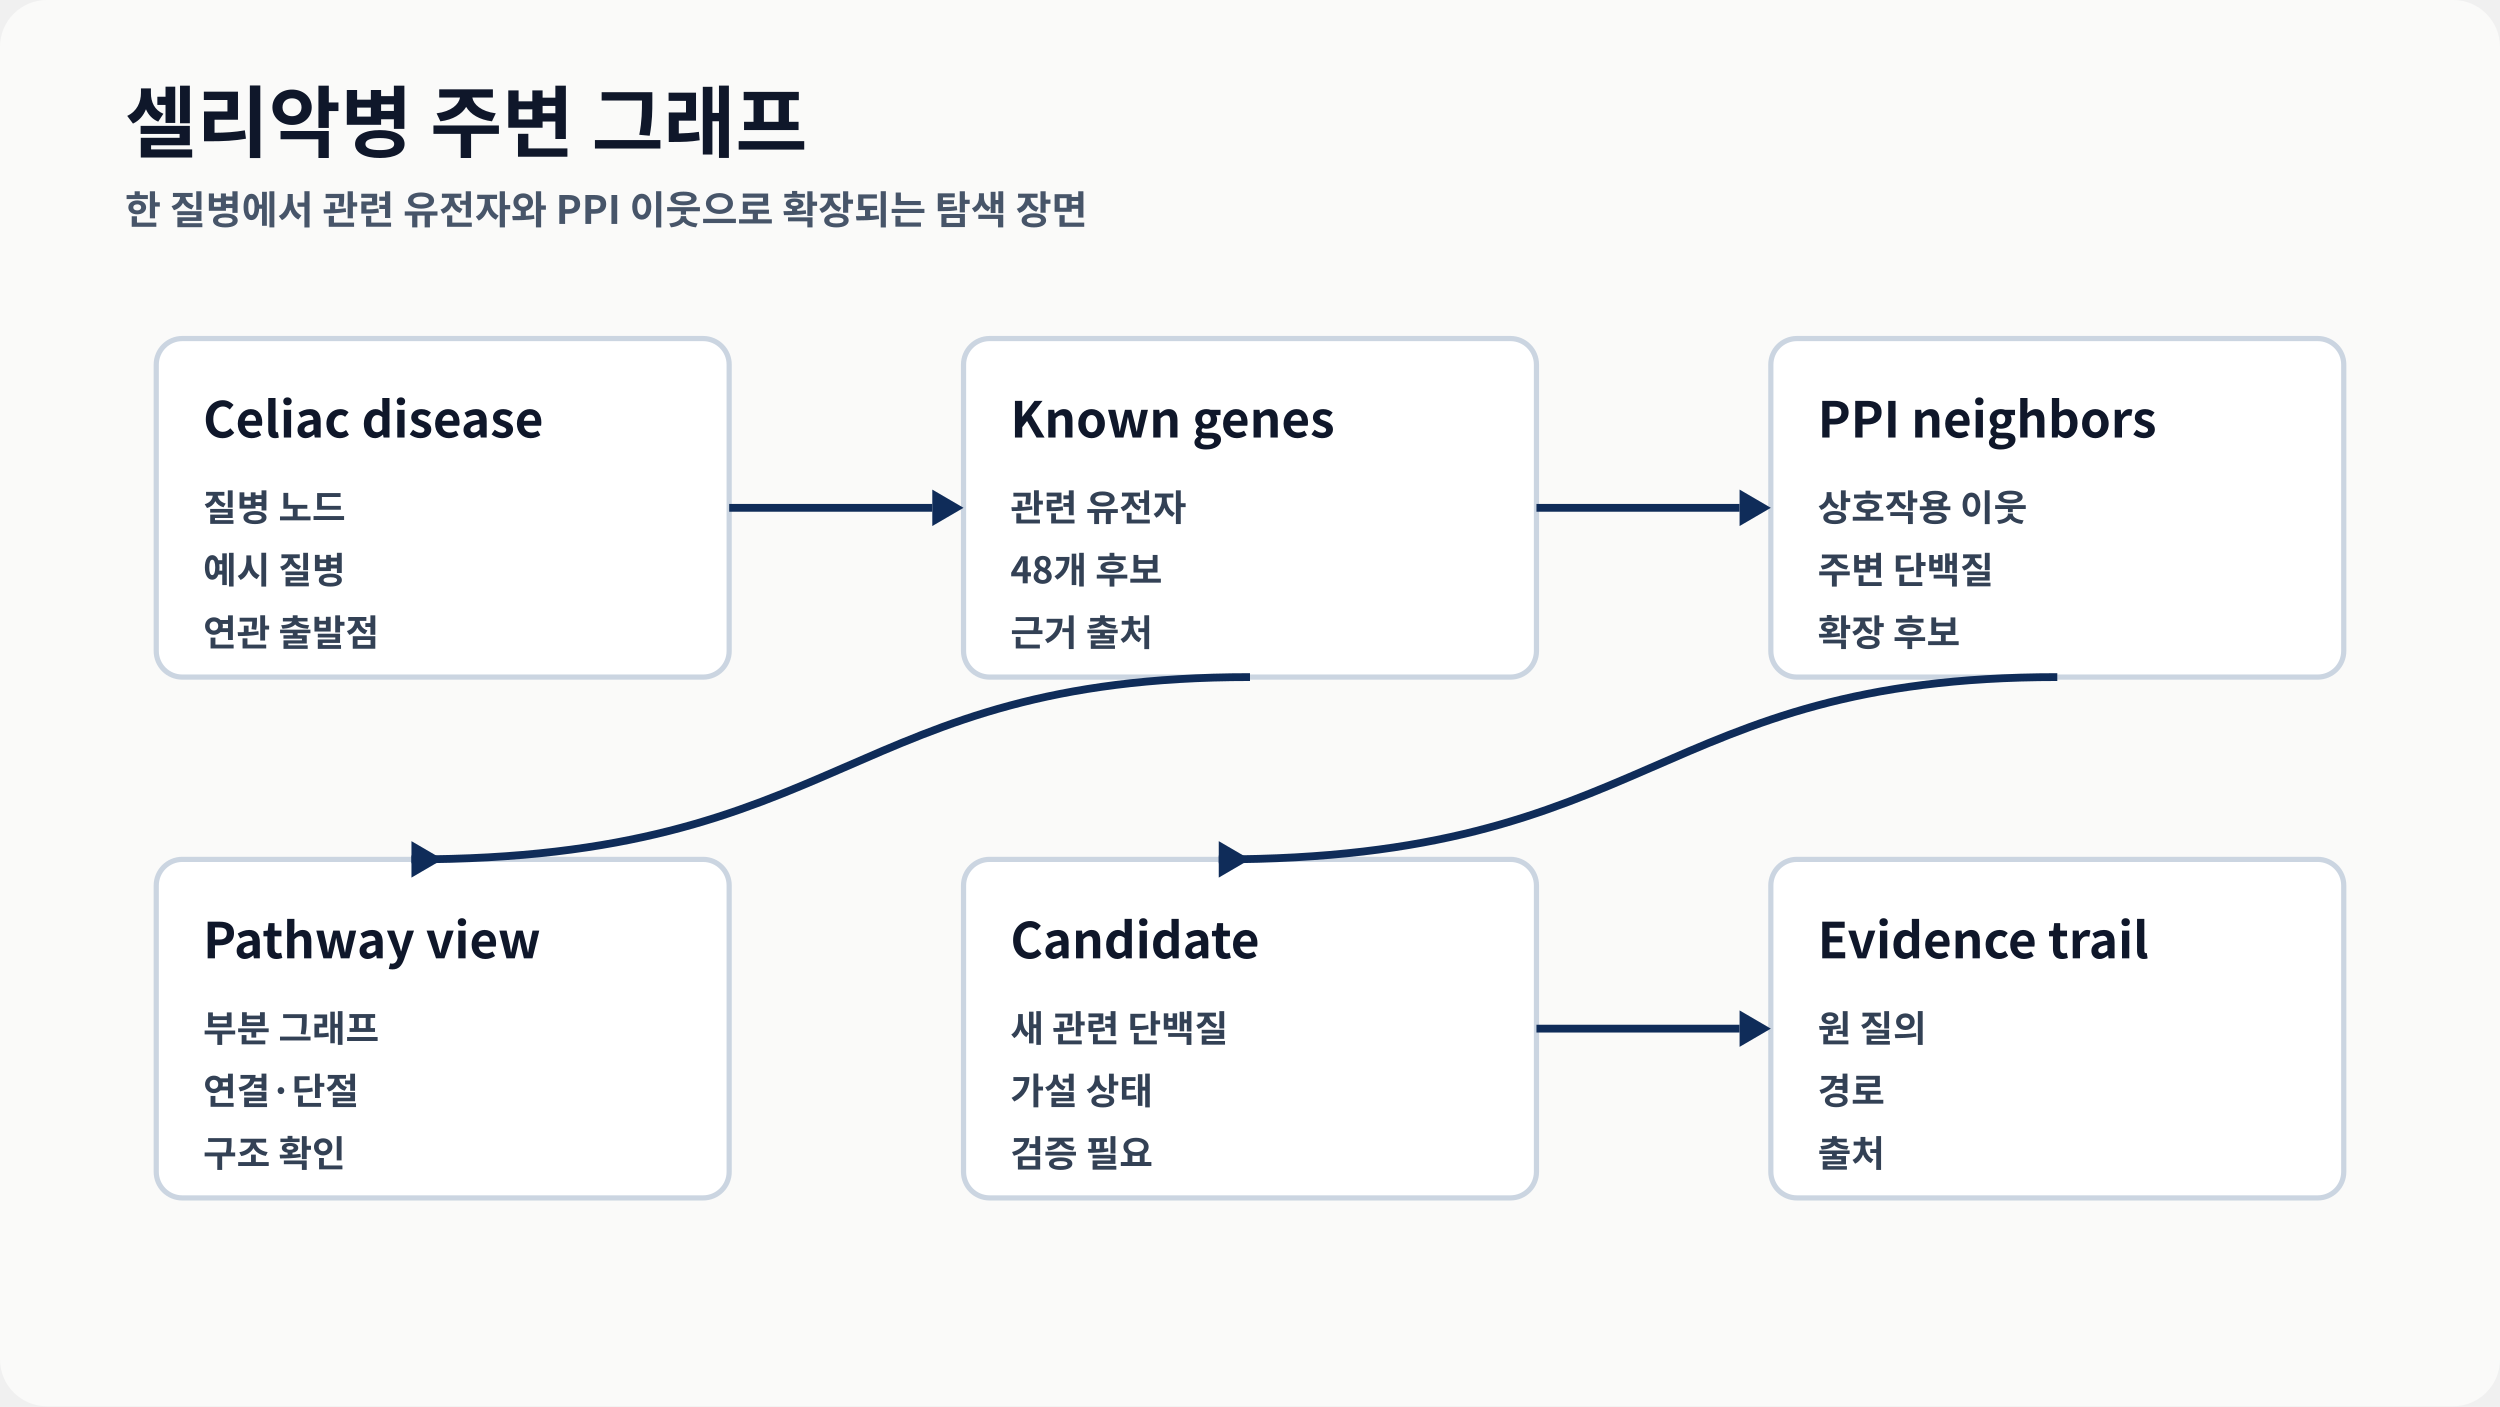
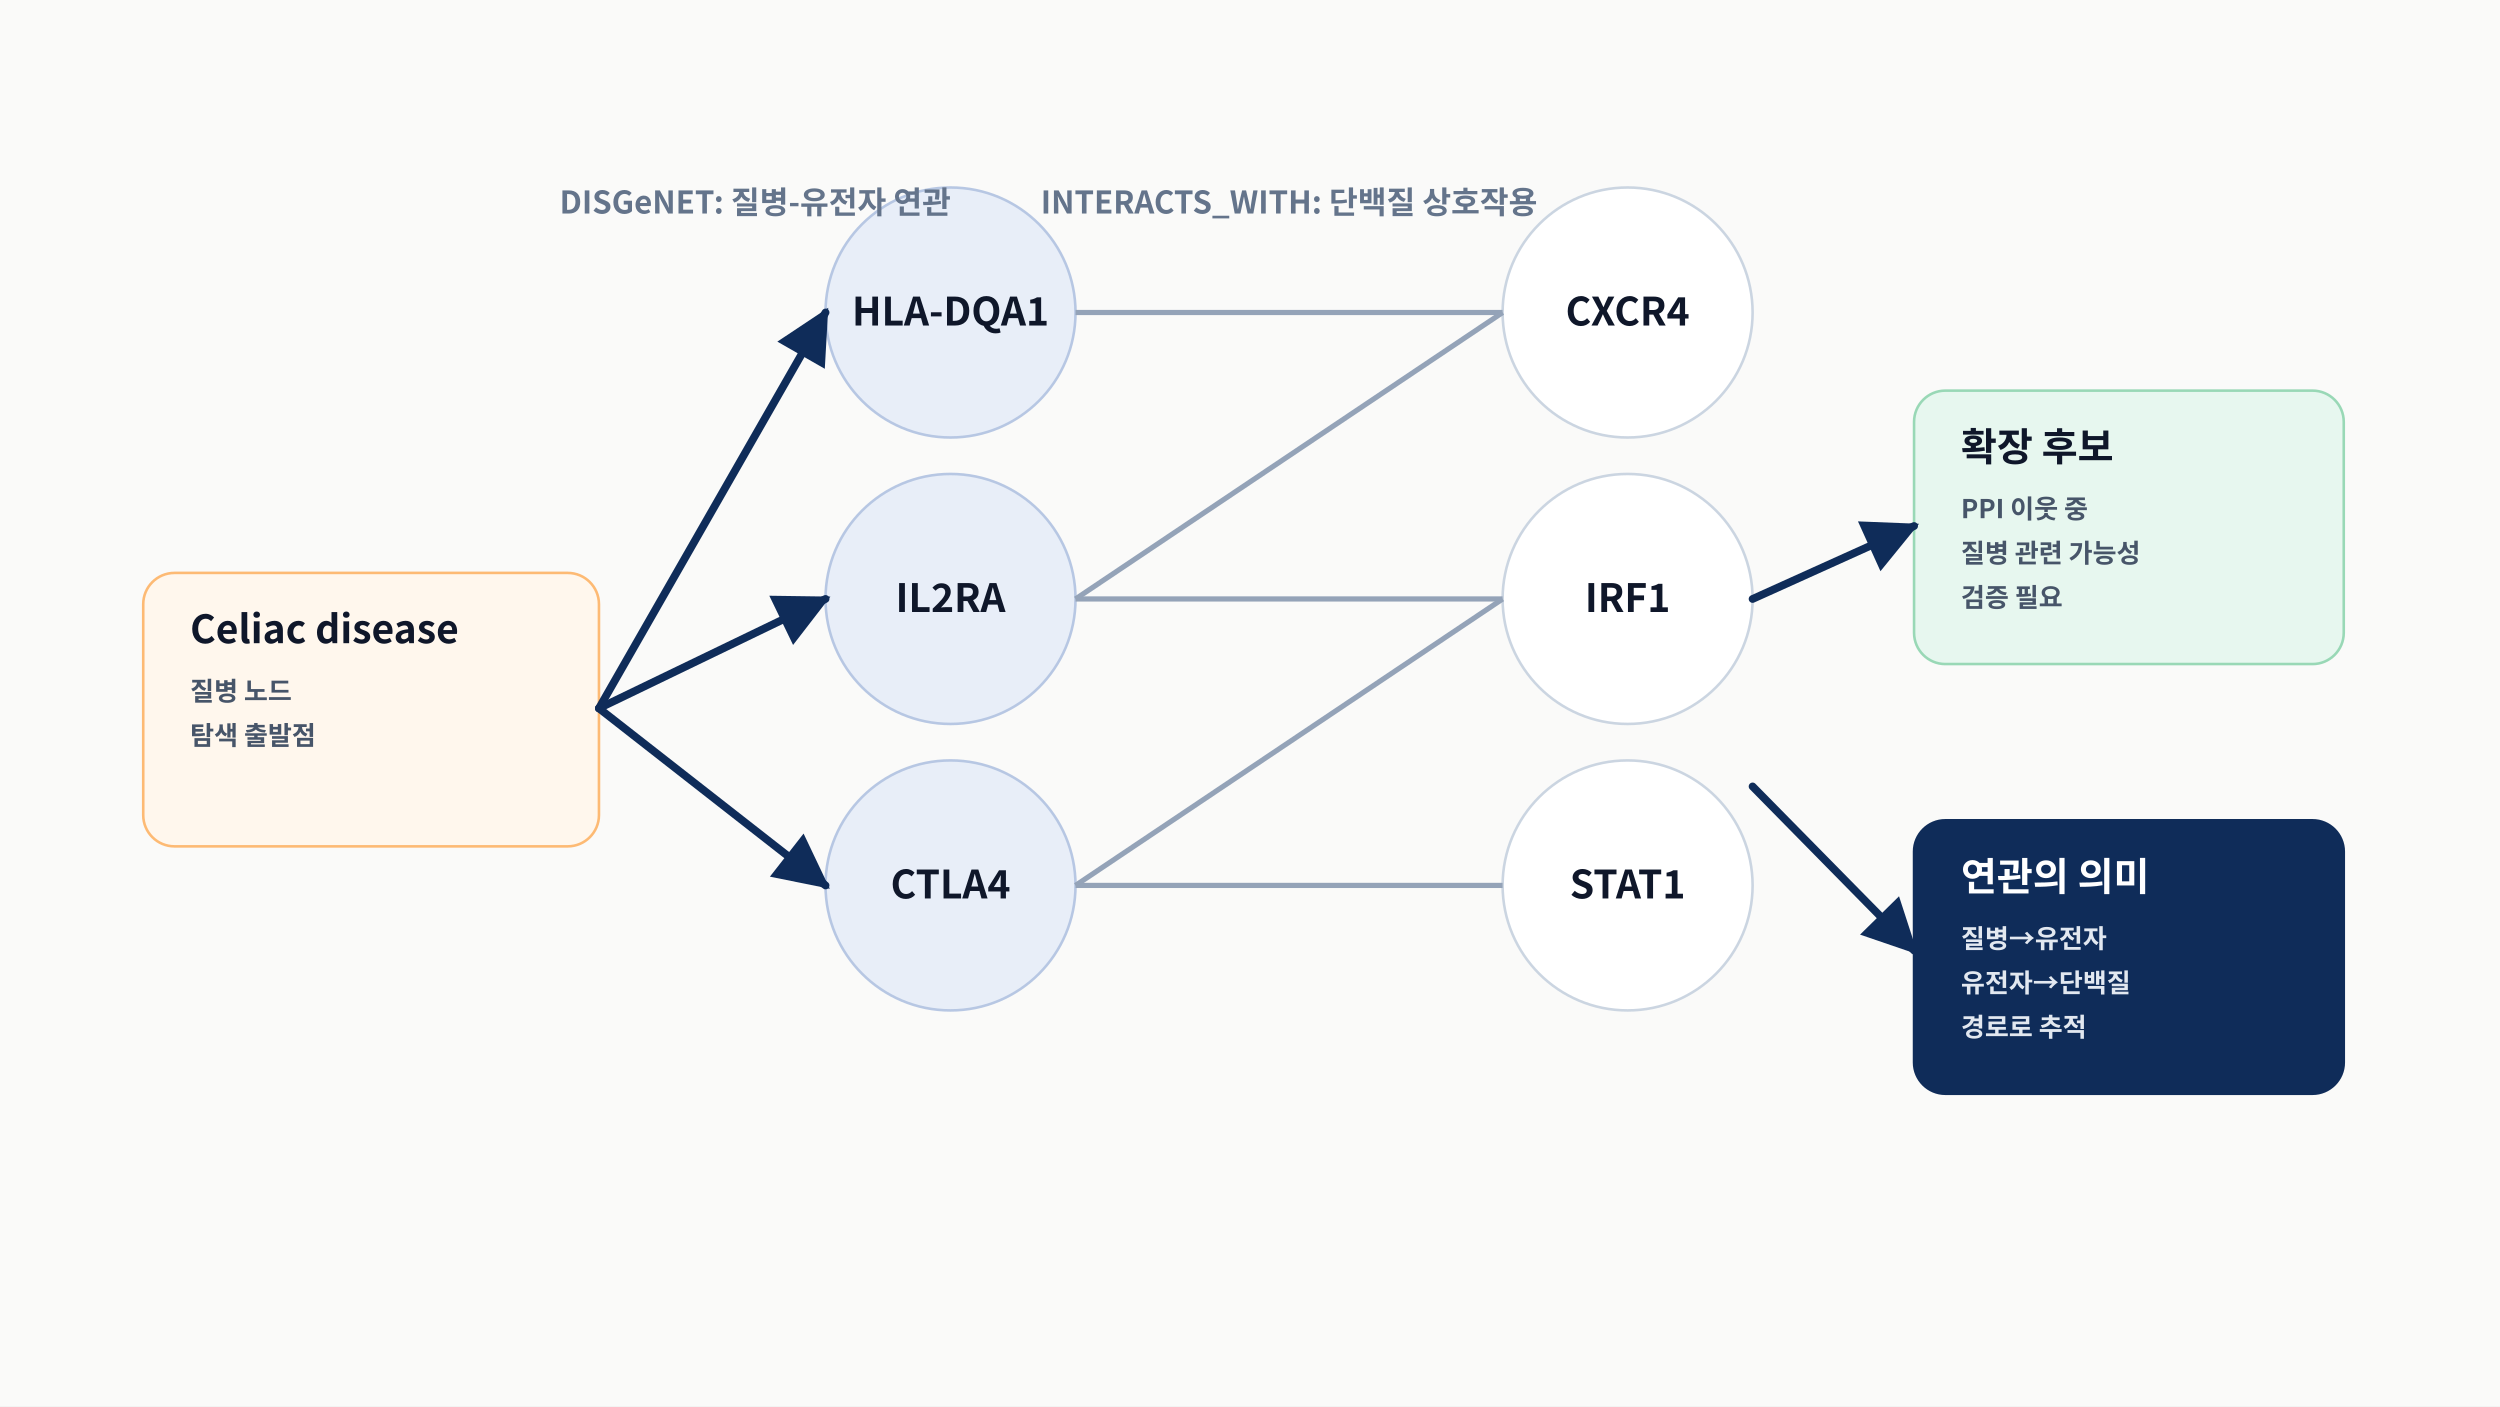
<svg xmlns="http://www.w3.org/2000/svg" viewBox="0 0 960 540" role="img" aria-labelledby="title desc">
  <style>
-       .t{font-family:'Noto Sans CJK KR', 'Apple SD Gothic Neo', 'Malgun Gothic', 'Noto Sans KR', NanumGothic, Inter, system-ui, sans-serif;fill:#0f172a}
-       .title{font-size:30px;font-weight:900}
-       .sub{font-size:15px;fill:#475569;font-weight:700}
-       .box{fill:#ffffff;stroke:#cbd5e1;stroke-width:2}
-       .accent{fill:#0f2c59}
-       .soft{fill:#e8eef8}
-       .muted{fill:#f8fafc}
-       .label{font-size:19px;font-weight:900}
-       .body{font-size:14px;fill:#334155;font-weight:700}
-       .small{font-size:12px;fill:#475569;font-weight:700}
-       .line{stroke:#0f2c59;stroke-width:3;fill:none}
+       .t{font-family:'Noto Sans CJK KR', 'Apple SD Gothic Neo', 'Malgun Gothic', 'Noto Sans KR', NanumGothic, Inter, system-ui, sans-serif}
+       .h{font-size:20px;font-weight:900}
+       .m{font-size:15px;font-weight:800}
+       .s{font-size:12px;font-weight:700}
+       .xs{font-size:10px;font-weight:700}
+       .dark{fill:#0f2c59;stroke:#0f2c59}
+       .soft{fill:#e8eef8;stroke:#b7c7e3}
+       .plain{fill:#fff;stroke:#cbd5e1}
+       .green{fill:#e7f7ef;stroke:#99d8b6}
+       .warn{fill:#fff7ed;stroke:#fdba74}
+       .line{stroke:#0f2c59;stroke-width:3;fill:none;stroke-linecap:round;stroke-linejoin:round}
+       .dash{stroke:#64748b;stroke-width:2.5;fill:none;stroke-dasharray:7 7;stroke-linecap:round}
+       .thin{stroke:#94a3b8;stroke-width:2;fill:none}
+       .axis{stroke:#64748b;stroke-width:2;fill:none}
+       .bar{fill:#0f2c59}
+       .bar2{fill:#89a7d8}
+       .badge{fill:#0f2c59}
+       .badgeText{fill:#fff;font-size:12px;font-weight:900}
    </style>
-   <rect width="960" height="540" rx="18" fill="#fafaf9" />
-   <text class="t title" x="48" y="58">셀리악병 주변 그래프</text>
-   <text class="t sub" x="48" y="86">한 질병에서 관련 유전자와 PPI 이웃으로 확장되는 탐색 장면</text>
-   <rect class="box" x="60" y="130" width="220" height="130" rx="10" fill="#0f2c59" />
-   <text class="t label" x="78" y="168" fill="#ffffff">Celiac disease</text>
-   <text class="t body" x="78" y="200" fill="#ffffff">질병 노드</text>
-   <text class="t body" x="78" y="224" fill="#ffffff">예시 질병</text>
-   <text class="t body" x="78" y="248" fill="#ffffff">연관 출발점</text>
-   <rect class="box" x="370" y="130" width="220" height="130" rx="10" fill="#e8eef8" />
-   <text class="t label" x="388" y="168" fill="#0f172a">Known genes</text>
-   <text class="t body" x="388" y="200" fill="#334155">관련 유전자</text>
-   <text class="t body" x="388" y="224" fill="#334155">48개 후보</text>
-   <text class="t body" x="388" y="248" fill="#334155">근거 출처</text>
-   <rect class="box" x="680" y="130" width="220" height="130" rx="10" fill="#ffffff" />
-   <text class="t label" x="698" y="168" fill="#0f172a">PPI neighbors</text>
-   <text class="t body" x="698" y="200" fill="#334155">상호작용 이웃</text>
-   <text class="t body" x="698" y="224" fill="#334155">주변 단백질</text>
-   <text class="t body" x="698" y="248" fill="#334155">확장 후보</text>
-   <rect class="box" x="60" y="330" width="220" height="130" rx="10" fill="#e7f7ef" />
-   <text class="t label" x="78" y="368" fill="#0f172a">Pathway view</text>
-   <text class="t body" x="78" y="400" fill="#334155">부분 그래프</text>
-   <text class="t body" x="78" y="424" fill="#334155">연결·단절</text>
-   <text class="t body" x="78" y="448" fill="#334155">구조 확인</text>
-   <rect class="box" x="370" y="330" width="220" height="130" rx="10" fill="#fff7ed" />
-   <text class="t label" x="388" y="368" fill="#0f172a">Candidate</text>
-   <text class="t body" x="388" y="400" fill="#334155">새 관련 단백질</text>
-   <text class="t body" x="388" y="424" fill="#334155">가설 상태</text>
-   <text class="t body" x="388" y="448" fill="#334155">검증 필요</text>
-   <rect class="box" x="680" y="330" width="220" height="130" rx="10" fill="#e8eef8" />
-   <text class="t label" x="698" y="368" fill="#0f172a">Evidence trail</text>
-   <text class="t body" x="698" y="400" fill="#334155">원 질의</text>
-   <text class="t body" x="698" y="424" fill="#334155">경로</text>
-   <text class="t body" x="698" y="448" fill="#334155">출처</text>
-   <path class="line" d="M280 195 C 325 195, 325 195, 358 195" />
-   <polygon points="358,188 370,195 358,202" fill="#0f2c59" />
-   <path class="line" d="M590 195 C 635 195, 635 195, 668 195" />
-   <polygon points="668,188 680,195 668,202" fill="#0f2c59" />
-   <path class="line" d="M480 260 C 325 260, 325 330, 158 330" />
-   <polygon points="158,323 170,330 158,337" fill="#0f2c59" />
-   <path class="line" d="M790 260 C 635 260, 635 330, 468 330" />
-   <polygon points="468,323 480,330 468,337" fill="#0f2c59" />
-   <path class="line" d="M590 395 C 635 395, 635 395, 668 395" />
-   <polygon points="668,388 680,395 668,402" fill="#0f2c59" />
+   <defs>
+     <marker id="arrow" viewBox="0 0 10 10" refX="9" refY="5" markerWidth="7" markerHeight="7" orient="auto-start-reverse">
+       <path d="M0 0 L10 5 L0 10 z" fill="#0f2c59" />
+     </marker>
+   </defs>
+   <rect width="960" height="540" fill="#fafaf9" />
+   <rect class="warn" x="55" y="220" width="175" height="105" rx="12" />
+   <text class="t m" x="73" y="247" text-anchor="start" fill="#0f172a">Celiac disease</text>
+   <text class="t xs" x="73" y="269" text-anchor="start" fill="#475569">질병 노드</text>
+   <text class="t xs" x="73" y="286" text-anchor="start" fill="#475569">탐색 출발점</text>
+   <circle class="soft" cx="365" cy="120" r="48" />
+   <text class="t m" x="365" y="125" text-anchor="middle" fill="#0f172a">HLA-DQA1</text>
+   <path class="line" d="M230 272 L317 120" marker-end="url(#arrow)" />
+   <circle class="soft" cx="365" cy="230" r="48" />
+   <text class="t m" x="365" y="235" text-anchor="middle" fill="#0f172a">IL2RA</text>
+   <path class="line" d="M230 272 L317 230" marker-end="url(#arrow)" />
+   <circle class="soft" cx="365" cy="340" r="48" />
+   <text class="t m" x="365" y="345" text-anchor="middle" fill="#0f172a">CTLA4</text>
+   <path class="line" d="M230 272 L317 340" marker-end="url(#arrow)" />
+   <circle class="plain" cx="625" cy="120" r="48" />
+   <text class="t m" x="625" y="125" text-anchor="middle" fill="#0f172a">CXCR4</text>
+   <circle class="plain" cx="625" cy="230" r="48" />
+   <text class="t m" x="625" y="235" text-anchor="middle" fill="#0f172a">IRF1</text>
+   <circle class="plain" cx="625" cy="340" r="48" />
+   <text class="t m" x="625" y="345" text-anchor="middle" fill="#0f172a">STAT1</text>
+   <path class="thin" d="M413 120 L577 120" />
+   <path class="thin" d="M413 230 L577 230" />
+   <path class="thin" d="M413 340 L577 340" />
+   <path class="thin" d="M413 230 L577 120" />
+   <path class="thin" d="M413 340 L577 230" />
+   <text class="t s" x="290" y="82" text-anchor="middle" fill="#64748b">DISGeNET: 질병-유전자 연관</text>
+   <text class="t s" x="495" y="82" text-anchor="middle" fill="#64748b">INTERACTS_WITH: 단백질 상호작용</text>
+   <rect class="green" x="735" y="150" width="165" height="105" rx="12" />
+   <text class="t m" x="753" y="177" text-anchor="start" fill="#0f172a">확장 후보</text>
+   <text class="t xs" x="753" y="199" text-anchor="start" fill="#475569">PPI 이웃 중</text>
+   <text class="t xs" x="753" y="216" text-anchor="start" fill="#475569">질병 관련 가능성</text>
+   <text class="t xs" x="753" y="233" text-anchor="start" fill="#475569">검증 필요</text>
+   <rect class="dark" x="735" y="315" width="165" height="105" rx="12" />
+   <text class="t m" x="753" y="342" text-anchor="start" fill="#fff">연관의 의미</text>
+   <text class="t xs" x="753" y="364" text-anchor="start" fill="#e2e8f0">질병→유전자</text>
+   <text class="t xs" x="753" y="381" text-anchor="start" fill="#e2e8f0">유전자→단백질</text>
+   <text class="t xs" x="753" y="398" text-anchor="start" fill="#e2e8f0">경로로 추적</text>
+   <path class="line" d="M673 230 L735 202" marker-end="url(#arrow)" />
+   <path class="line" d="M673 302 L735 365" marker-end="url(#arrow)" />
</svg>
